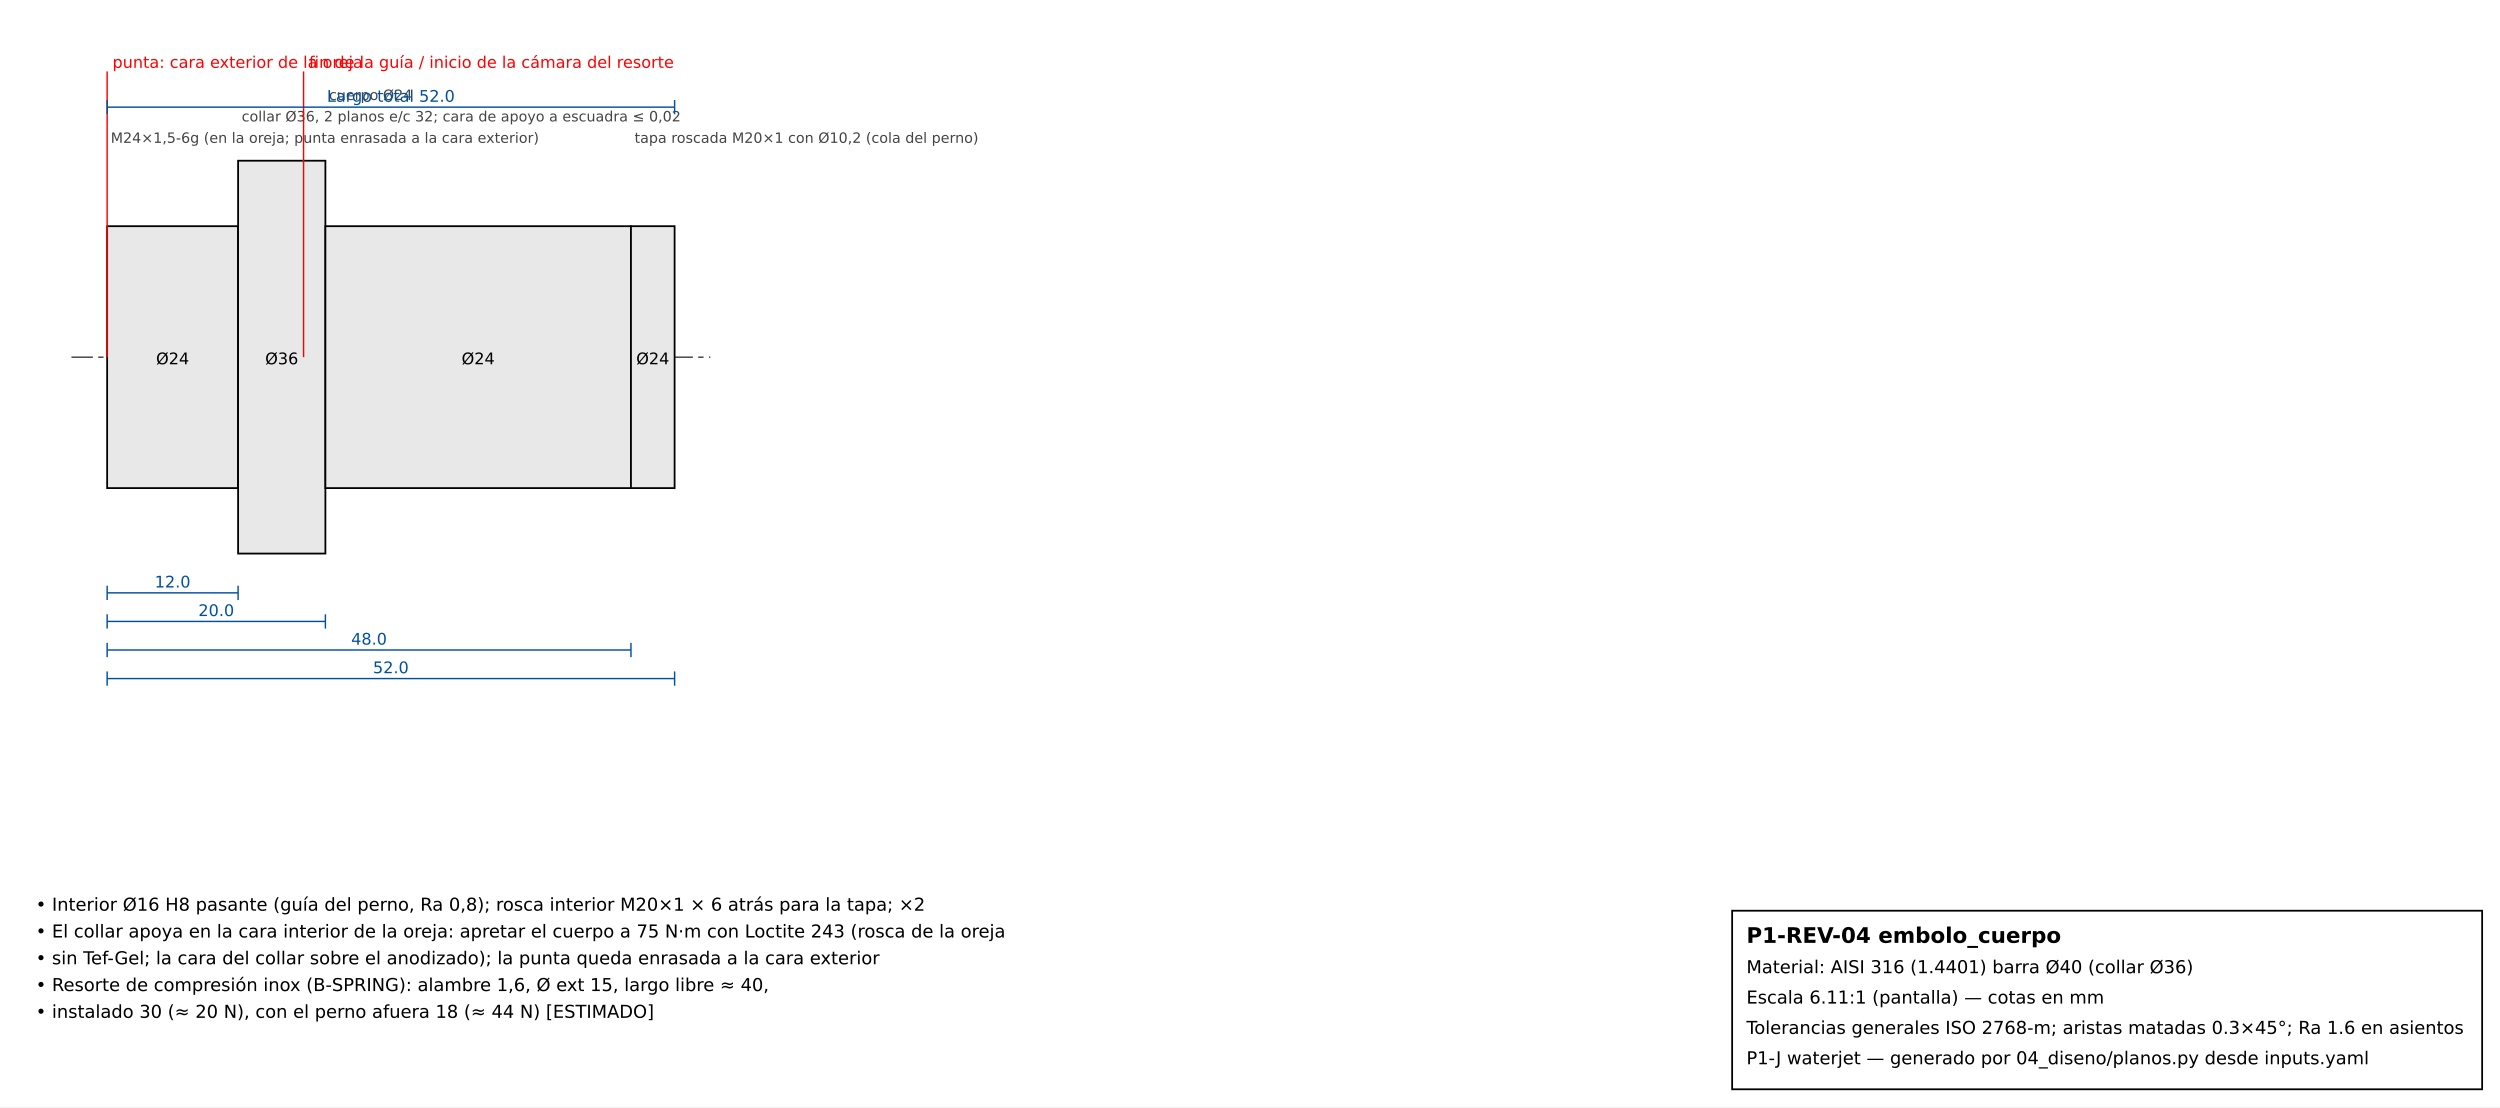
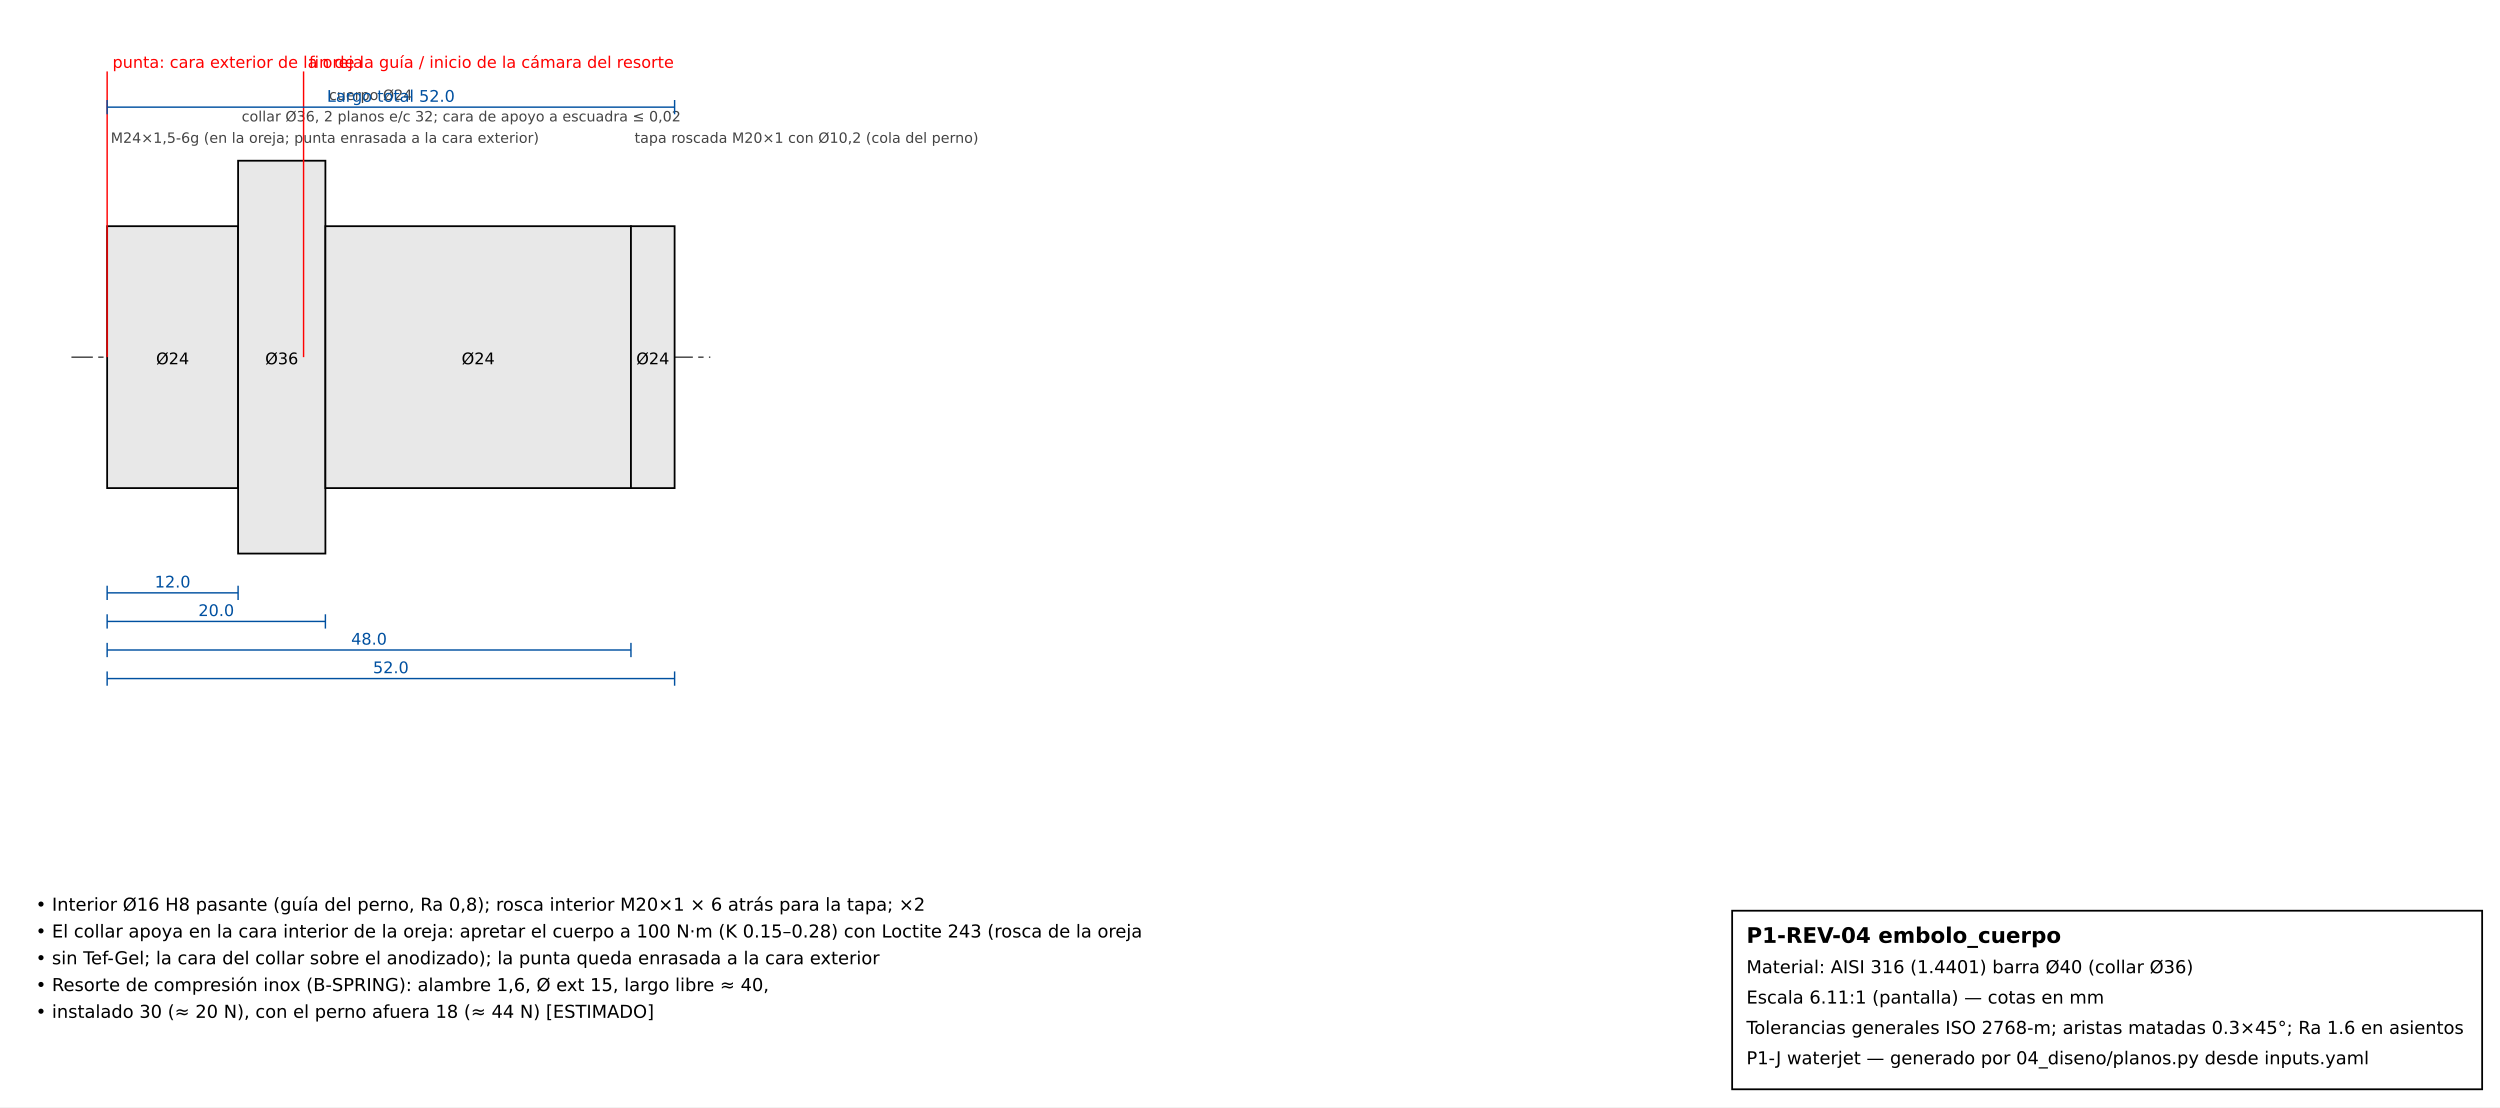
<svg xmlns="http://www.w3.org/2000/svg" baseProfile="full" height="620" version="1.1" width="1400">
  <defs />
  <rect fill="white" height="620" width="1400" x="0" y="0" />
  <line stroke="black" stroke-dasharray="12,3,3,3" stroke-width="0.6" x1="40" x2="397.778" y1="200" y2="200" />
  <rect fill="#e8e8e8" height="146.667" stroke="black" stroke-width="1" width="73.333" x="60" y="126.667" />
  <text font-family="DejaVu Sans" font-size="9" text-anchor="middle" x="96.667" y="204">Ø24</text>
  <line stroke="#0050a0" stroke-width="0.8" x1="60" x2="133.333" y1="332.0" y2="332.0" />
  <line stroke="#0050a0" stroke-width="0.8" x1="60" x2="60" y1="328.0" y2="336.0" />
  <line stroke="#0050a0" stroke-width="0.8" x1="133.333" x2="133.333" y1="328.0" y2="336.0" />
  <text fill="#0050a0" font-family="DejaVu Sans" font-size="9" text-anchor="middle" x="96.667" y="329.0">12.0</text>
  <text fill="#444" font-family="DejaVu Sans" font-size="8" x="62" y="80.0">M24×1,5-6g (en la oreja; punta enrasada a la cara exterior)</text>
  <rect fill="#e8e8e8" height="220.0" stroke="black" stroke-width="1" width="48.889" x="133.333" y="90.0" />
  <text font-family="DejaVu Sans" font-size="9" text-anchor="middle" x="157.778" y="204">Ø36</text>
  <line stroke="#0050a0" stroke-width="0.8" x1="60" x2="182.222" y1="348.0" y2="348.0" />
  <line stroke="#0050a0" stroke-width="0.8" x1="60" x2="60" y1="344.0" y2="352.0" />
  <line stroke="#0050a0" stroke-width="0.8" x1="182.222" x2="182.222" y1="344.0" y2="352.0" />
  <text fill="#0050a0" font-family="DejaVu Sans" font-size="9" text-anchor="middle" x="121.111" y="345.0">20.0</text>
  <text fill="#444" font-family="DejaVu Sans" font-size="8" x="135.333" y="68.0">collar Ø36, 2 planos e/c 32; cara de apoyo a escuadra ≤ 0,02</text>
  <rect fill="#e8e8e8" height="146.667" stroke="black" stroke-width="1" width="171.111" x="182.222" y="126.667" />
  <text font-family="DejaVu Sans" font-size="9" text-anchor="middle" x="267.778" y="204">Ø24</text>
  <line stroke="#0050a0" stroke-width="0.8" x1="60" x2="353.333" y1="364.0" y2="364.0" />
  <line stroke="#0050a0" stroke-width="0.8" x1="60" x2="60" y1="360.0" y2="368.0" />
  <line stroke="#0050a0" stroke-width="0.8" x1="353.333" x2="353.333" y1="360.0" y2="368.0" />
  <text fill="#0050a0" font-family="DejaVu Sans" font-size="9" text-anchor="middle" x="206.667" y="361.0">48.0</text>
  <text fill="#444" font-family="DejaVu Sans" font-size="8" x="184.222" y="56.0">cuerpo Ø24</text>
  <rect fill="#e8e8e8" height="146.667" stroke="black" stroke-width="1" width="24.444" x="353.333" y="126.667" />
  <text font-family="DejaVu Sans" font-size="9" text-anchor="middle" x="365.556" y="204">Ø24</text>
  <line stroke="#0050a0" stroke-width="0.8" x1="60" x2="377.778" y1="380.0" y2="380.0" />
  <line stroke="#0050a0" stroke-width="0.8" x1="60" x2="60" y1="376.0" y2="384.0" />
  <line stroke="#0050a0" stroke-width="0.8" x1="377.778" x2="377.778" y1="376.0" y2="384.0" />
  <text fill="#0050a0" font-family="DejaVu Sans" font-size="9" text-anchor="middle" x="218.889" y="377.0">52.0</text>
  <text fill="#444" font-family="DejaVu Sans" font-size="8" x="355.333" y="80.0">tapa roscada M20×1 con Ø10,2 (cola del perno)</text>
  <line stroke="red" stroke-width="0.8" x1="60.0" x2="60.0" y1="40.0" y2="200" />
  <text fill="red" font-family="DejaVu Sans" font-size="9" x="63.0" y="38.0">punta: cara exterior de la oreja</text>
  <line stroke="red" stroke-width="0.8" x1="170.0" x2="170.0" y1="40.0" y2="200" />
  <text fill="red" font-family="DejaVu Sans" font-size="9" x="173.0" y="38.0">fin de la guía / inicio de la cámara del resorte</text>
  <line stroke="#0050a0" stroke-width="0.8" x1="60" x2="377.778" y1="60" y2="60" />
  <line stroke="#0050a0" stroke-width="0.8" x1="60" x2="60" y1="56" y2="64" />
  <line stroke="#0050a0" stroke-width="0.8" x1="377.778" x2="377.778" y1="56" y2="64" />
  <text fill="#0050a0" font-family="DejaVu Sans" font-size="9" text-anchor="middle" x="218.889" y="57">Largo total 52.0</text>
  <g font-family="DejaVu Sans" font-size="11">
    <rect fill="none" height="100" stroke="black" width="420" x="970" y="510" />
    <text font-size="12" font-weight="bold" x="978" y="528">P1-REV-04  embolo_cuerpo</text>
    <text font-size="10" font-weight="normal" x="978" y="545">Material: AISI 316 (1.4401) barra Ø40 (collar Ø36)</text>
    <text font-size="10" font-weight="normal" x="978" y="562">Escala 6.11:1 (pantalla)  —  cotas en mm</text>
    <text font-size="10" font-weight="normal" x="978" y="579">Tolerancias generales ISO 2768-m; aristas matadas 0.3×45°; Ra 1.6 en asientos</text>
    <text font-size="10" font-weight="normal" x="978" y="596">P1-J waterjet — generado por 04_diseno/planos.py desde inputs.yaml</text>
    <text font-size="10" x="20" y="510">• Interior Ø16 H8 pasante (guía del perno, Ra 0,8); rosca interior M20×1 × 6 atrás para la tapa; ×2</text>
-     <text font-size="10" x="20" y="525">• El collar apoya en la cara interior de la oreja: apretar el cuerpo a 75 N·m con Loctite 243 (rosca de la oreja</text>
+     <text font-size="10" x="20" y="525">• El collar apoya en la cara interior de la oreja: apretar el cuerpo a 100 N·m (K 0.15–0.28) con Loctite 243 (rosca de la oreja</text>
    <text font-size="10" x="20" y="540">•   sin Tef-Gel; la cara del collar sobre el anodizado); la punta queda enrasada a la cara exterior</text>
    <text font-size="10" x="20" y="555">• Resorte de compresión inox (B-SPRING): alambre 1,6, Ø ext 15, largo libre ≈ 40,</text>
    <text font-size="10" x="20" y="570">•   instalado 30 (≈ 20 N), con el perno afuera 18 (≈ 44 N) [ESTIMADO]</text>
  </g>
</svg>
